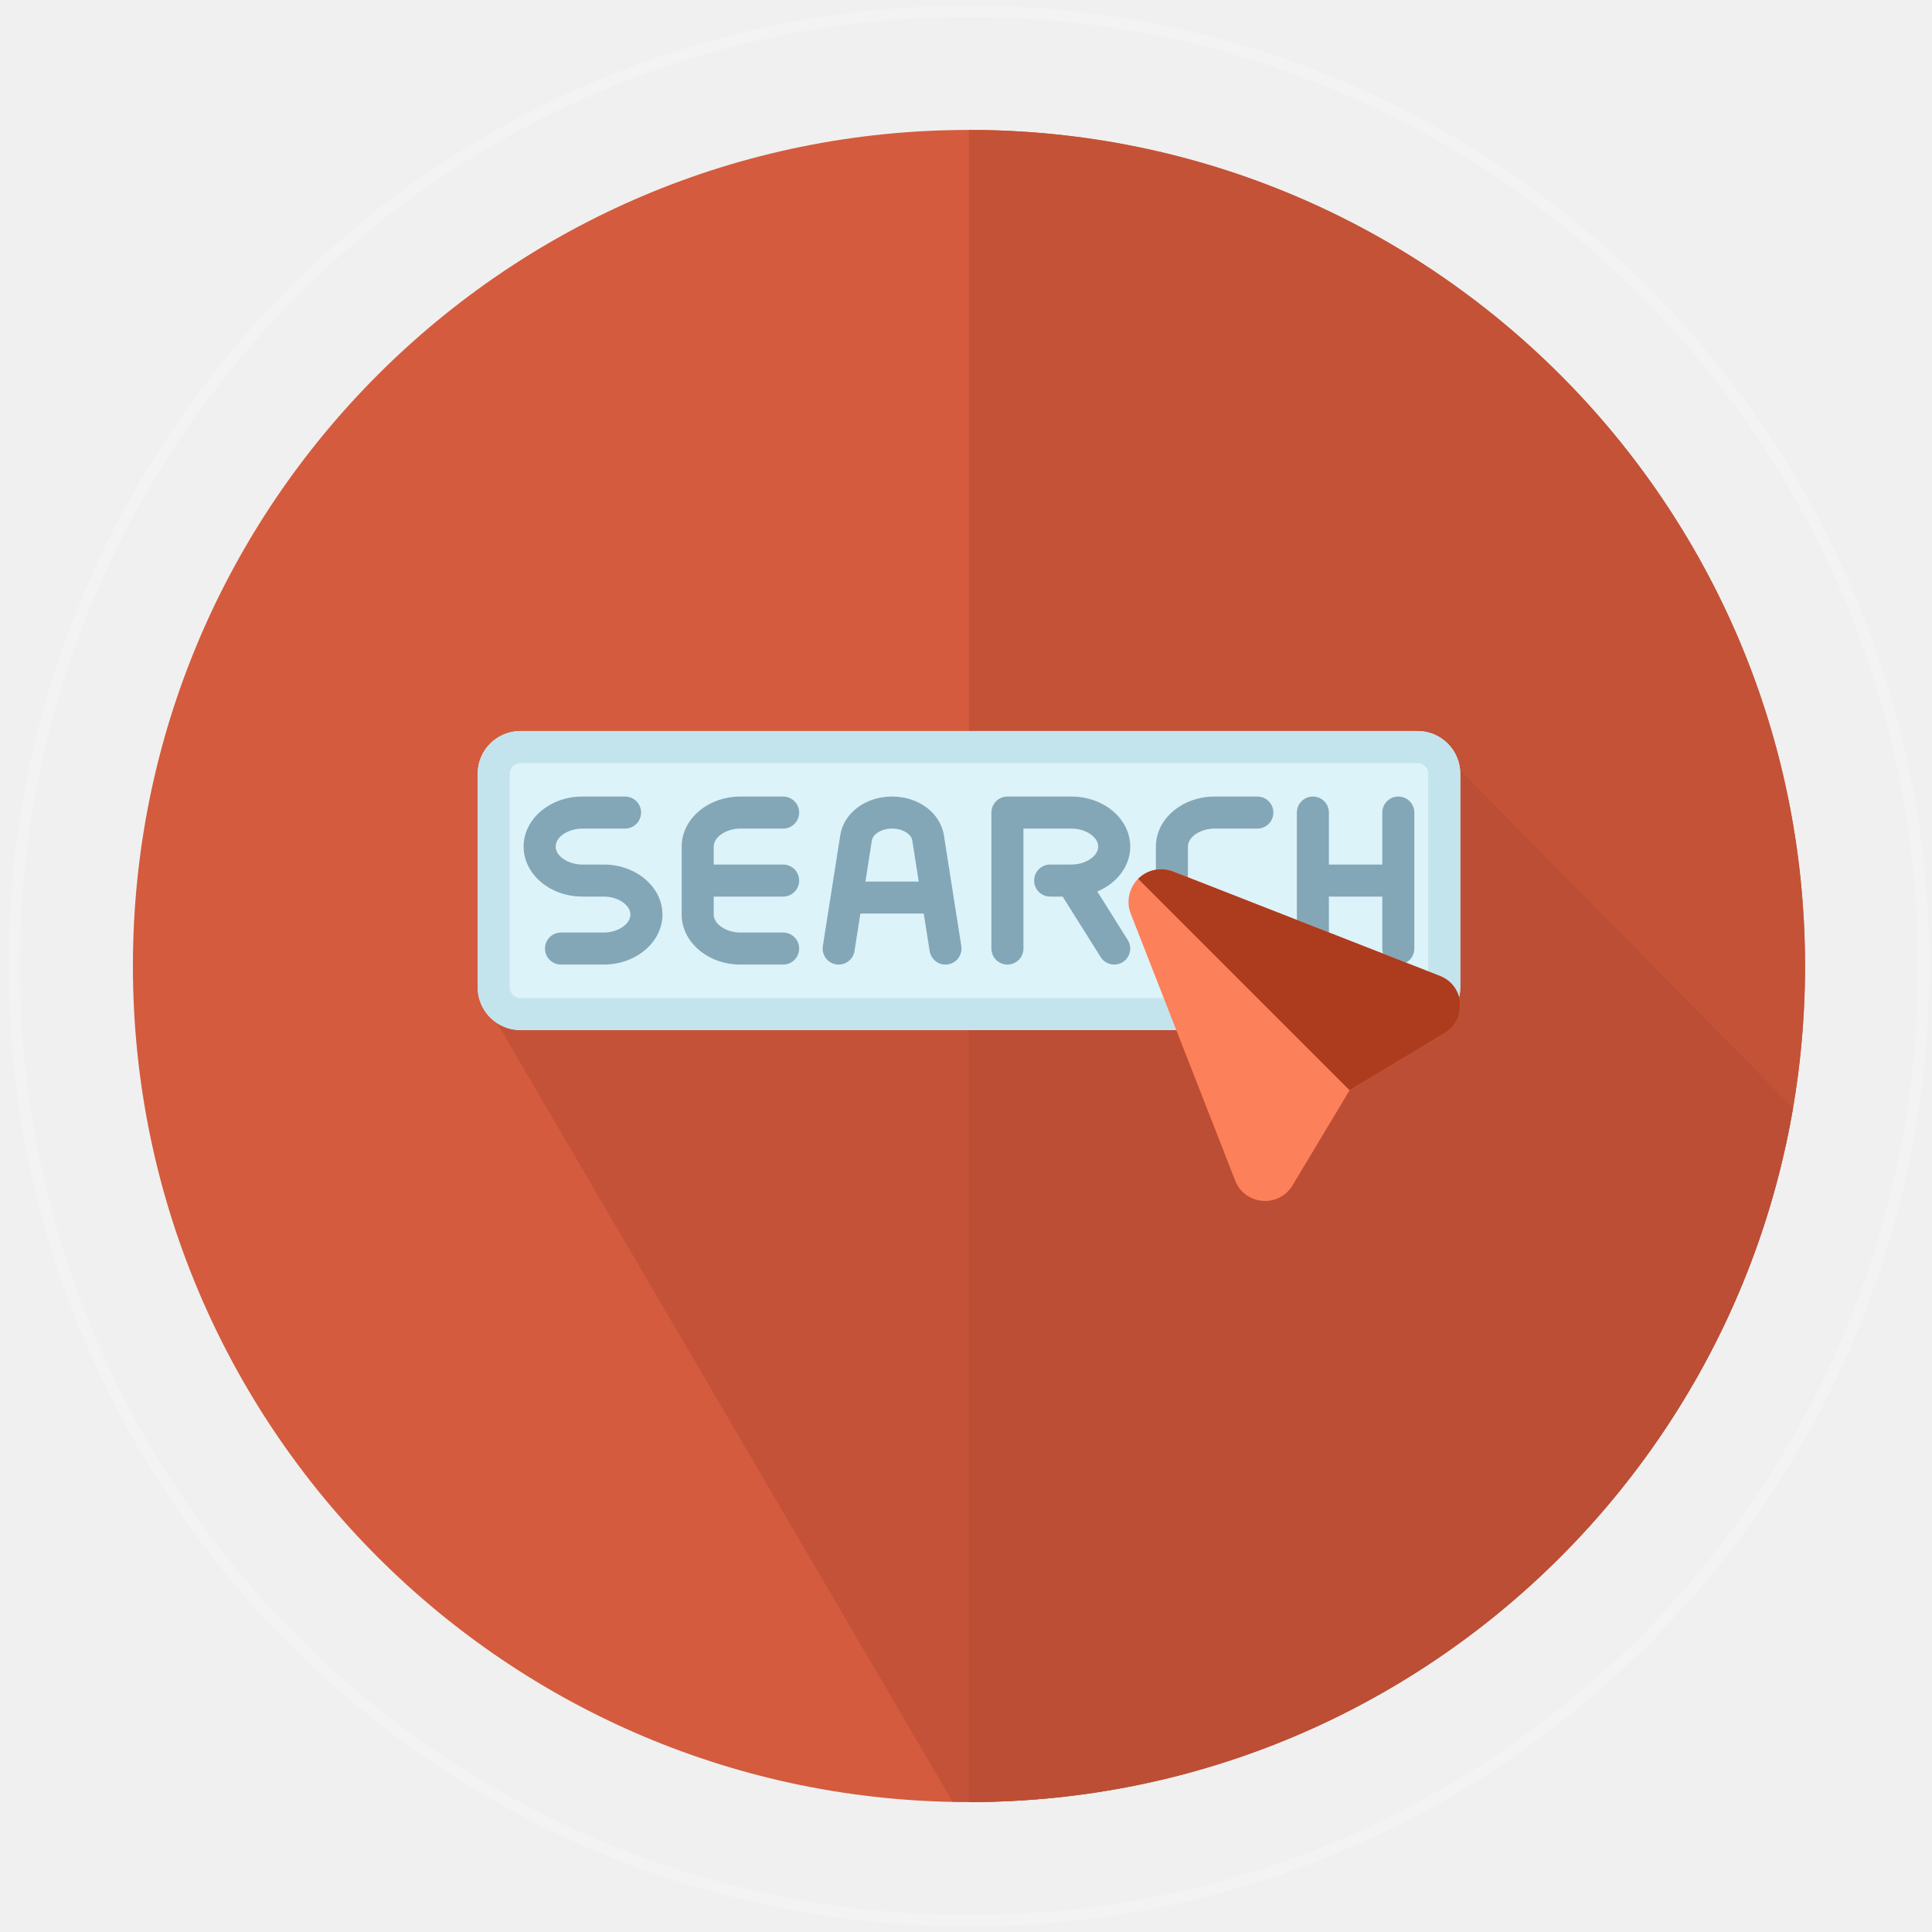
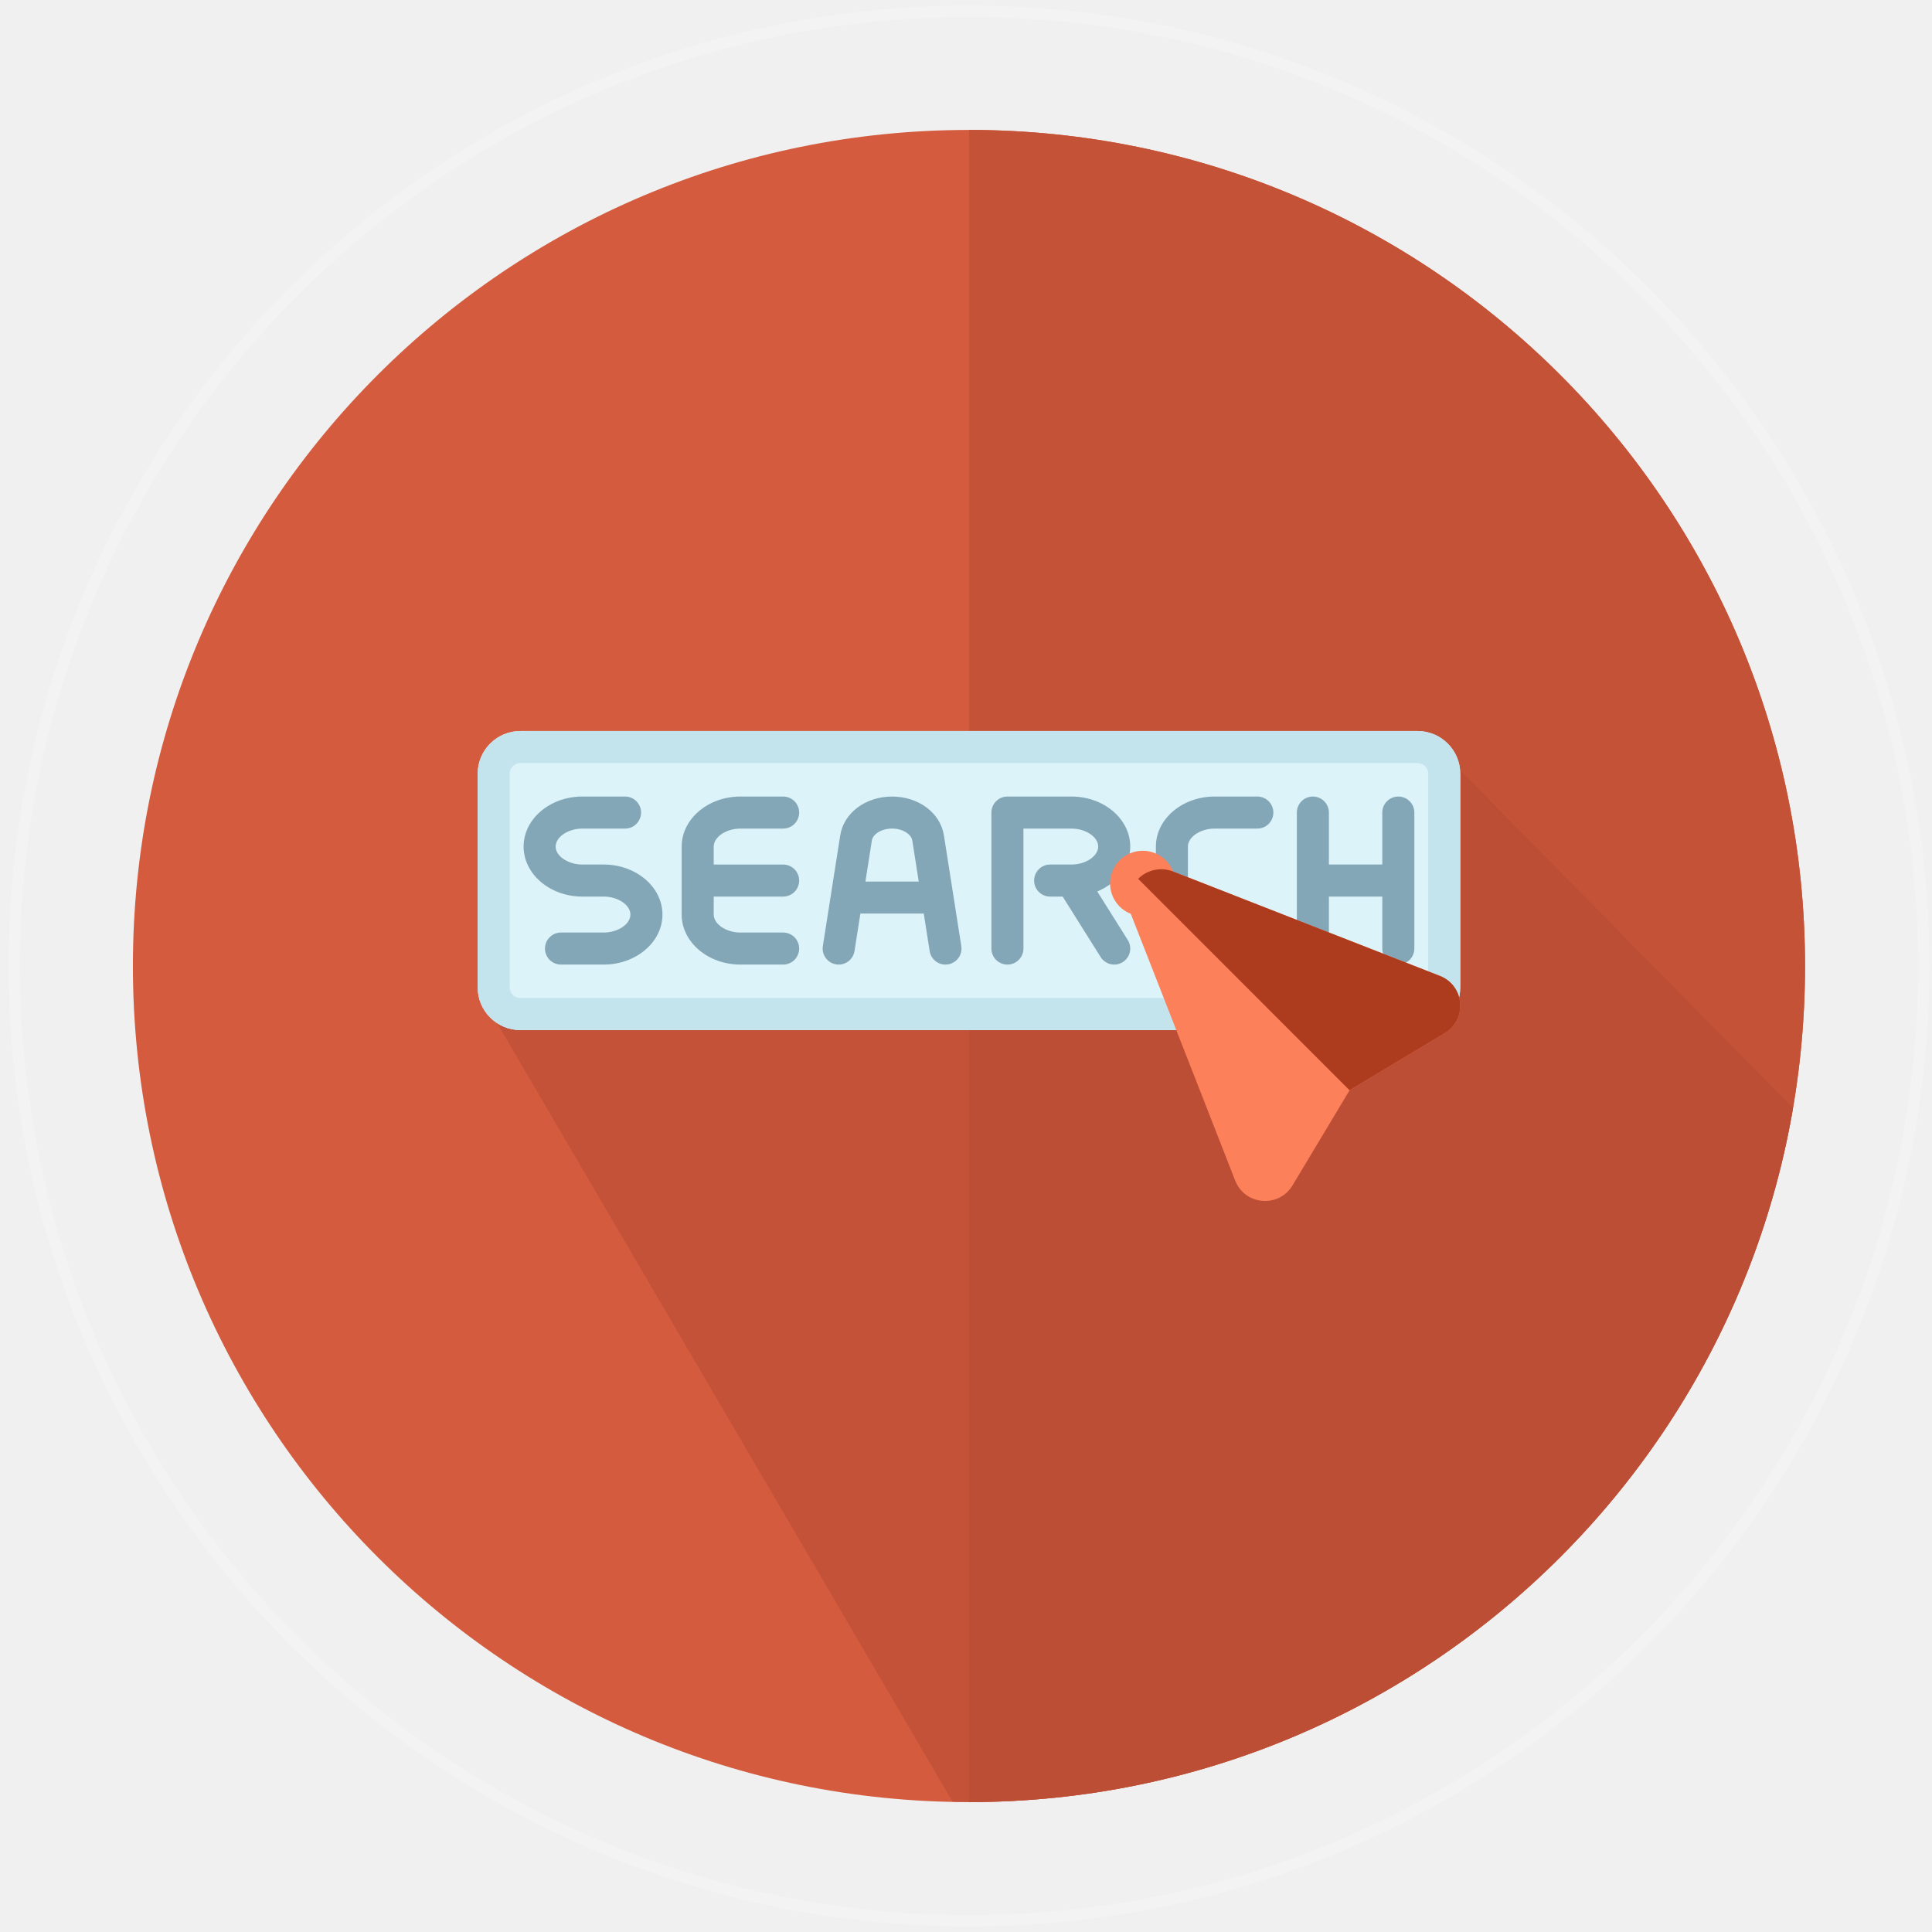
- <svg xmlns="http://www.w3.org/2000/svg" version="1.1" id="Слой_1" x="0px" y="0px" width="171px" height="171px" viewBox="0 0 171 171" enable-background="new 0 0 171 171" xml:space="preserve">
-   <defs id="defs47">
-     <linearGradient gradientTransform="matrix(0.9942,0,0,0.9942,-204.277,-978.343)" y2="1070.049" x2="376.747" y1="1070.049" x1="206.747" gradientUnits="userSpaceOnUse" id="path5_1_">
-       <stop id="stop7" style="stop-color:#FFFFFF" offset="0" />
-       <stop id="stop9" style="stop-color:#000000" offset="1" />
-     </linearGradient>
-     <defs id="defs15">
-       <filter height="96.516" width="120.405" y="64.7" x="42.292" filterUnits="userSpaceOnUse" id="Adobe_OpacityMaskFilter">
-         <feColorMatrix id="feColorMatrix18" values="1 0 0 0 0  0 1 0 0 0  0 0 1 0 0  0 0 0 1 0" type="matrix" />
-       </filter>
-     </defs>
-     <mask id="mask5871" height="96.516" width="120.405" y="64.7" x="42.292" maskUnits="userSpaceOnUse">
-       <g filter="url(#Adobe_OpacityMaskFilter)" transform="translate(-220.2104,-311.3933)" id="g5873">
-         <path d="     M305.947,322.886c-40.869,0-74,33.131-74,74l0,0c0,40.869,33.131,74,74,74s74-33.131,74-74l0,0     C379.947,356.017,346.816,322.886,305.947,322.886L305.947,322.886z" fill="#D45B3E" id="path5875" />
-         <path d="M305.947,322.886c-1.368,0.03-2.734,0.099-4.098,0.205     v147.65c1.364,0.086,2.731,0.134,4.098,0.145c40.869,0,74-33.131,74-74l0,0C379.947,356.017,346.816,322.886,305.947,322.886     L305.947,322.886z" fill="#C45237" id="path5877" />
+ <svg xmlns="http://www.w3.org/2000/svg" width="171" height="171" viewBox="0 0 171 171">
+   <defs>
+     <filter height="96.516" width="120.405" y="64.7" x="42.292" filterUnits="userSpaceOnUse" id="a">
+       <feColorMatrix values="1 0 0 0 0 0 1 0 0 0 0 0 1 0 0 0 0 0 1 0" />
+     </filter>
+     <mask id="b" height="96.516" width="120.405" y="64.7" x="42.292" maskUnits="userSpaceOnUse">
+       <g filter="url(#a)" transform="translate(-220.21 -311.393)">
+         <path d="M305.947 322.886c-40.869 0-74 33.131-74 74s33.131 74 74 74 74-33.131 74-74-33.131-74-74-74z" fill="#D45B3E" />
+         <path d="M305.947 322.886c-1.368.03-2.734.099-4.098.205v147.65c1.364.086 2.731.134 4.098.145 40.869 0 74-33.131 74-74s-33.131-74-74-74z" fill="#C45237" />
      </g>
    </mask>
-     <mask maskUnits="userSpaceOnUse" id="mask4235">
-       <g id="g4237">
-         <path id="path4239" d="m 305.559,322.67 a 74,74 0 0 0 -74,74 74,74 0 0 0 74,74 74,74 0 0 0 74,-74 74,74 0 0 0 -74,-74 z" style="fill:#d45b3e" transform="translate(-219.7956,-311.1699)" />
-         <path style="opacity:1;fill:#c45237;fill-opacity:1;fill-rule:nonzero;stroke:none;stroke-width:1;stroke-miterlimit:4;stroke-dasharray:none;stroke-opacity:1" d="m 85.764,11.5 0,148 a 74,74 0 0 0 74,-74 74,74 0 0 0 -74,-74 z" id="path4241" />
-       </g>
+     <mask maskUnits="userSpaceOnUse" id="c">
+       <path d="M305.559 322.67a74 74 0 0 0-74 74 74 74 0 0 0 74 74 74 74 0 0 0 74-74 74 74 0 0 0-74-74z" transform="translate(-219.796 -311.17)" fill="#d45b3e" />
+       <path d="M85.764 11.5v148a74 74 0 0 0 74-74 74 74 0 0 0-74-74z" fill="#c45237" />
    </mask>
  </defs>
-   <g id="g4243">
-     <path id="path5" enable-background="new    " d="m 85.763,0.997 c 46.626,0 84.503,37.877 84.503,84.503 0,46.626 -37.877,84.503 -84.503,84.503 C 39.137,170.003 1.26,132.126 1.26,85.5 1.26,38.874 39.137,0.997 85.763,0.997 Z" style="opacity:0.2;fill:none;stroke:#ffffff;stroke-width:0.994;stroke-opacity:1" />
-     <path id="path5863" mask="url(#mask5871)" d="m 42.292,87.92 72.655,73.296 23.5,-14.5 19,-23.5 4.5,-15.75 0.75,-6.25 L 125.791,64.7 42.292,87.92 Z" style="fill:#b14731" />
-     <g id="g4223">
-       <path id="path4213" d="m 305.559,322.67 a 74,74 0 0 0 -74,74 74,74 0 0 0 74,74 74,74 0 0 0 74,-74 74,74 0 0 0 -74,-74 z" style="fill:#d45b3e" transform="translate(-219.7956,-311.1699)" />
-       <path style="opacity:1;fill:#c45237;fill-opacity:1;fill-rule:nonzero;stroke:none;stroke-width:1;stroke-miterlimit:4;stroke-dasharray:none;stroke-opacity:1" d="M 85.764 11.5 L 85.764 159.5 A 74 74 0 0 0 159.764 85.5 A 74 74 0 0 0 85.764 11.5 z " id="path4216" />
-     </g>
-     <path mask="url(#mask4235)" id="path4227" d="m 42.27,87.604 45.334,77.499 34.019,-5.771 35.355,-27.577 5.303,-30.052 -36.504,-37.035 z" style="fill:#b14731;fill-opacity:1;fill-rule:evenodd;stroke:none;stroke-width:1px;stroke-linecap:butt;stroke-linejoin:miter;stroke-opacity:1" />
-     <g id="g5833" transform="translate(218.316,-19.88598)">
-       <g id="g5421" transform="matrix(0.1698573,0,0,0.1698573,-175.9835,61.68638)">
-         <path id="path5375" d="m 489.43,290.663 -467.48,0 c -12.295,0 -22.261,-9.966 -22.261,-22.261 l 0,-111.304 c 0,-12.295 9.966,-22.261 22.261,-22.261 l 467.48,0 c 12.295,0 22.261,9.966 22.261,22.261 l 0,111.304 c 0,12.295 -9.966,22.261 -22.261,22.261 z" style="fill:#dcf3f9" />
-         <path id="path5377" d="m 489.43,134.837 -467.48,0 c -12.295,0 -22.261,9.966 -22.261,22.261 l 0,111.304 c 0,12.295 9.966,22.261 22.261,22.261 l 467.48,0 c 12.295,0 22.261,-9.966 22.261,-22.261 l 0,-111.304 c 0,-12.295 -9.966,-22.261 -22.261,-22.261 z m 5.565,133.565 c 0,3.069 -2.497,5.565 -5.565,5.565 l -467.48,0 c -3.069,0 -5.565,-2.497 -5.565,-5.565 l 0,-111.304 c 0,-3.069 2.497,-5.565 5.565,-5.565 l 467.48,0 c 3.069,0 5.565,2.497 5.565,5.565 l 0,111.304 z" style="fill:#c3e4ed" />
-         <path id="path5379-2" d="m 95.967,230.467 c 0,14.372 -13.731,26.064 -30.609,26.064 l -22.26,0 c -4.61,0 -8.348,-3.738 -8.348,-8.348 0,-4.61 3.738,-8.348 8.348,-8.348 l 22.261,0 c 7.412,0 13.913,-4.378 13.913,-9.368 0,-4.99 -6.501,-9.368 -13.913,-9.368 l -11.13,0 c -16.878,0 -30.609,-11.691 -30.609,-26.064 0,-14.373 13.731,-26.064 30.609,-26.064 l 22.26,0 c 4.61,0 8.348,3.738 8.348,8.348 0,4.61 -3.738,8.348 -8.348,8.348 l -22.261,0 c -7.412,0 -13.913,4.378 -13.913,9.368 0,4.99 6.501,9.368 13.913,9.368 l 11.13,0 c 16.879,-0.001 30.609,11.691 30.609,26.064 z m 287.724,-44.8 22.261,0 c 4.61,0 8.348,-3.738 8.348,-8.348 0,-4.61 -3.738,-8.348 -8.348,-8.348 l -22.261,0 c -16.878,0 -30.609,11.693 -30.609,26.064 l 0,35.432 c 0,14.372 13.73,26.064 30.609,26.064 l 22.261,0 c 4.61,0 8.348,-3.738 8.348,-8.348 0,-4.61 -3.738,-8.348 -8.348,-8.348 l -22.261,0 c -7.412,0 -13.913,-4.378 -13.913,-9.368 l 0,-35.432 c -0.001,-4.991 6.5,-9.368 13.913,-9.368 z m -247.098,0 22.261,0 c 4.61,0 8.348,-3.738 8.348,-8.348 0,-4.61 -3.738,-8.348 -8.348,-8.348 l -22.261,0 c -16.878,0 -30.609,11.693 -30.609,26.064 l 0,35.432 c 0,14.372 13.73,26.064 30.609,26.064 l 22.261,0 c 4.61,0 8.348,-3.738 8.348,-8.348 0,-4.61 -3.738,-8.348 -8.348,-8.348 l -22.261,0 c -7.412,0 -13.913,-4.378 -13.913,-9.368 l 0,-9.369 36.174,0 c 4.61,0 8.348,-3.738 8.348,-8.348 0,-4.61 -3.738,-8.348 -8.348,-8.348 l -36.174,0 0,-9.368 c 0,-4.99 6.502,-9.367 13.913,-9.367 z m 115.099,61.22 c 0.716,4.555 -2.396,8.826 -6.952,9.542 -0.439,0.069 -0.875,0.102 -1.306,0.102 -4.039,0 -7.59,-2.937 -8.237,-7.053 l -3.066,-19.522 -33.026,0 -3.066,19.522 c -0.717,4.555 -4.992,7.669 -9.542,6.952 -4.555,-0.716 -7.667,-4.988 -6.952,-9.542 l 9.06,-57.679 c 1.842,-11.727 13.203,-20.237 27.014,-20.237 13.812,0 25.171,8.511 27.014,20.238 0,0 9.059,57.677 9.059,57.677 z m -22.182,-33.626 -3.371,-21.463 c -0.463,-2.95 -4.617,-6.132 -10.519,-6.132 -5.902,0 -10.056,3.183 -10.519,6.133 l -3.371,21.462 27.78,0 0,0 z m 249.903,-44.29 c -4.61,0 -8.348,3.738 -8.348,8.348 l 0,27.084 -27.826,0 0,-27.084 c 0,-4.61 -3.738,-8.348 -8.348,-8.348 -4.61,0 -8.348,3.738 -8.348,8.348 l 0,70.864 c 0,4.61 3.738,8.348 8.348,8.348 4.61,0 8.348,-3.738 8.348,-8.348 l 0,-27.085 27.826,0 0,27.084 c 0,4.61 3.738,8.348 8.348,8.348 4.61,0 8.348,-3.738 8.348,-8.348 l 0,-70.864 c 0,-4.611 -3.738,-8.347 -8.348,-8.347 z m -139.688,26.064 c 0,-14.372 -13.73,-26.064 -30.609,-26.064 l -33.391,0 c -4.61,0 -8.348,3.738 -8.348,8.348 l 0,70.864 c 0,4.61 3.738,8.348 8.348,8.348 4.61,0 8.348,-3.738 8.348,-8.348 l 0,-62.516 25.043,0 c 7.412,0 13.913,4.378 13.913,9.368 0,4.99 -6.501,9.368 -13.913,9.368 l -11.13,0 c -4.61,0 -8.348,3.738 -8.348,8.348 0,4.61 3.738,8.348 8.348,8.348 l 6.517,0 19.807,31.525 c 1.586,2.524 4.3,3.908 7.077,3.908 1.517,0 3.053,-0.414 4.432,-1.28 3.903,-2.453 5.08,-7.605 2.628,-11.509 l -15.892,-25.296 c 10.158,-4.246 17.17,-13.143 17.17,-23.412 z" style="fill:#84a7b7" />
-         <path id="path5381-2" d="m 362.066,208.032 139.011,54.396 c 12.911,5.052 14.395,22.731 2.505,29.864 l -49.567,29.741 -29.74,49.567 c -7.133,11.89 -24.812,10.406 -29.864,-2.505 L 340.015,230.084 c -2.464,-6.296 -0.966,-13.454 3.814,-18.235 l 0,0 c 4.782,-4.783 11.94,-6.281 18.237,-3.817 z" style="fill:#fc8059" />
-         <path id="path5383" d="M 503.584,292.292 454.017,322.033 343.83,211.846 c 4.782,-4.782 11.939,-6.279 18.235,-3.814 l 139.011,54.396 c 12.913,5.052 14.397,22.73 2.508,29.864 z" style="fill:#ad3c1e" />
-         <g id="g5385" />
-         <g id="g5387" />
-         <g id="g5389" />
-         <g id="g5391" />
-         <g id="g5393" />
-         <g id="g5395" />
-         <g id="g5397" />
-         <g id="g5399" />
-         <g id="g5401" />
-         <g id="g5403" />
-         <g id="g5405" />
-         <g id="g5407" />
-         <g id="g5409" />
-         <g id="g5411" />
-         <g id="g5413" />
-       </g>
-     </g>
-   </g>
+   <path enable-background="new" d="M85.763.997c46.626 0 84.503 37.877 84.503 84.503s-37.877 84.503-84.503 84.503S1.26 132.126 1.26 85.5 39.137.997 85.763.997z" opacity=".2" fill="none" stroke="#fff" stroke-width=".994" />
+   <path mask="url(#b)" d="M42.292 87.92l72.655 73.296 23.5-14.5 19-23.5 4.5-15.75.75-6.25L125.791 64.7 42.292 87.92z" fill="#b14731" />
+   <path d="M85.763 11.5a74 74 0 0 0-74 74 74 74 0 0 0 74 74 74 74 0 0 0 74-74 74 74 0 0 0-74-74z" fill="#d45b3e" />
+   <path d="M85.764 11.5v148a74 74 0 0 0 74-74 74 74 0 0 0-74-74z" fill="#c45237" />
+   <path mask="url(#c)" d="M42.27 87.604l45.334 77.5 34.018-5.771 35.356-27.577 5.303-30.052-36.504-37.035z" fill="#b14731" fill-rule="evenodd" />
+   <path d="M125.466 91.172H46.06a3.781 3.781 0 0 1-3.781-3.782V68.485a3.781 3.781 0 0 1 3.78-3.782h79.406a3.781 3.781 0 0 1 3.781 3.782V87.39a3.781 3.781 0 0 1-3.781 3.782z" fill="#dcf3f9" />
+   <path d="M125.466 64.703H46.06a3.781 3.781 0 0 0-3.781 3.782V87.39a3.781 3.781 0 0 0 3.78 3.782h79.406a3.781 3.781 0 0 0 3.781-3.782V68.485a3.781 3.781 0 0 0-3.781-3.782zm.945 22.687a.946.946 0 0 1-.945.946H46.06a.946.946 0 0 1-.945-.946V68.485c0-.522.424-.946.945-.946h79.405c.521 0 .945.425.945.946V87.39z" fill="#c3e4ed" />
+   <path d="M58.633 80.947c0 2.441-2.332 4.427-5.199 4.427h-3.781a1.418 1.418 0 0 1 0-2.836h3.781c1.26 0 2.363-.744 2.363-1.591 0-.848-1.104-1.591-2.363-1.591h-1.89c-2.867 0-5.2-1.986-5.2-4.427 0-2.442 2.333-4.428 5.2-4.428h3.78a1.418 1.418 0 0 1 0 2.836h-3.78c-1.26 0-2.364.744-2.364 1.592 0 .847 1.105 1.59 2.364 1.59h1.89c2.867 0 5.2 1.987 5.2 4.428zm48.872-7.61h3.781a1.418 1.418 0 0 0 0-2.836h-3.78c-2.868 0-5.2 1.986-5.2 4.428v6.018c0 2.441 2.332 4.427 5.2 4.427h3.78a1.418 1.418 0 0 0 0-2.836h-3.78c-1.26 0-2.364-.744-2.364-1.591v-6.018c0-.848 1.104-1.592 2.363-1.592zm-41.971 0h3.781a1.418 1.418 0 0 0 0-2.836h-3.781c-2.867 0-5.2 1.986-5.2 4.428v6.018c0 2.441 2.333 4.427 5.2 4.427h3.781a1.418 1.418 0 0 0 0-2.836h-3.781c-1.26 0-2.363-.744-2.363-1.591v-1.591h6.144a1.418 1.418 0 0 0 0-2.836h-6.144v-1.592c0-.847 1.104-1.59 2.363-1.59zm19.55 10.399a1.418 1.418 0 1 1-2.802.44l-.52-3.316h-5.61l-.52 3.316a1.418 1.418 0 0 1-2.802-.44l1.538-9.797c.313-1.992 2.243-3.437 4.589-3.437 2.346 0 4.275 1.445 4.589 3.437l1.538 9.797zm-3.768-5.712l-.572-3.645c-.079-.501-.784-1.042-1.787-1.042-1.002 0-1.708.54-1.787 1.042l-.572 3.645h4.718zm42.448-7.523c-.783 0-1.418.635-1.418 1.418v4.6h-4.726v-4.6a1.418 1.418 0 0 0-2.836 0v12.037a1.418 1.418 0 0 0 2.836 0v-4.6h4.726v4.6a1.418 1.418 0 0 0 2.836 0V71.919c0-.783-.635-1.418-1.418-1.418zm-23.727 4.428c0-2.442-2.332-4.428-5.199-4.428h-5.672c-.783 0-1.418.635-1.418 1.418v12.037a1.418 1.418 0 0 0 2.836 0V73.337h4.254c1.26 0 2.363.744 2.363 1.592 0 .847-1.104 1.59-2.363 1.59h-1.89a1.418 1.418 0 0 0 0 2.837h1.107l3.364 5.354a1.417 1.417 0 1 0 2.401-1.508l-2.7-4.297c1.726-.721 2.917-2.232 2.917-3.976z" fill="#84a7b7" />
+   <path d="M103.832 77.136l23.612 9.24c2.193.858 2.445 3.86.426 5.072l-8.42 5.052-5.051 8.42c-1.212 2.019-4.215 1.767-5.073-.426l-9.24-23.612a2.89 2.89 0 1 1 3.746-3.746z" fill="#fc8059" />
+   <path d="M127.87 91.448l-8.42 5.052-18.715-18.716a2.89 2.89 0 0 1 3.097-.648l23.612 9.24c2.193.858 2.445 3.86.426 5.072z" fill="#ad3c1e" />
</svg>
